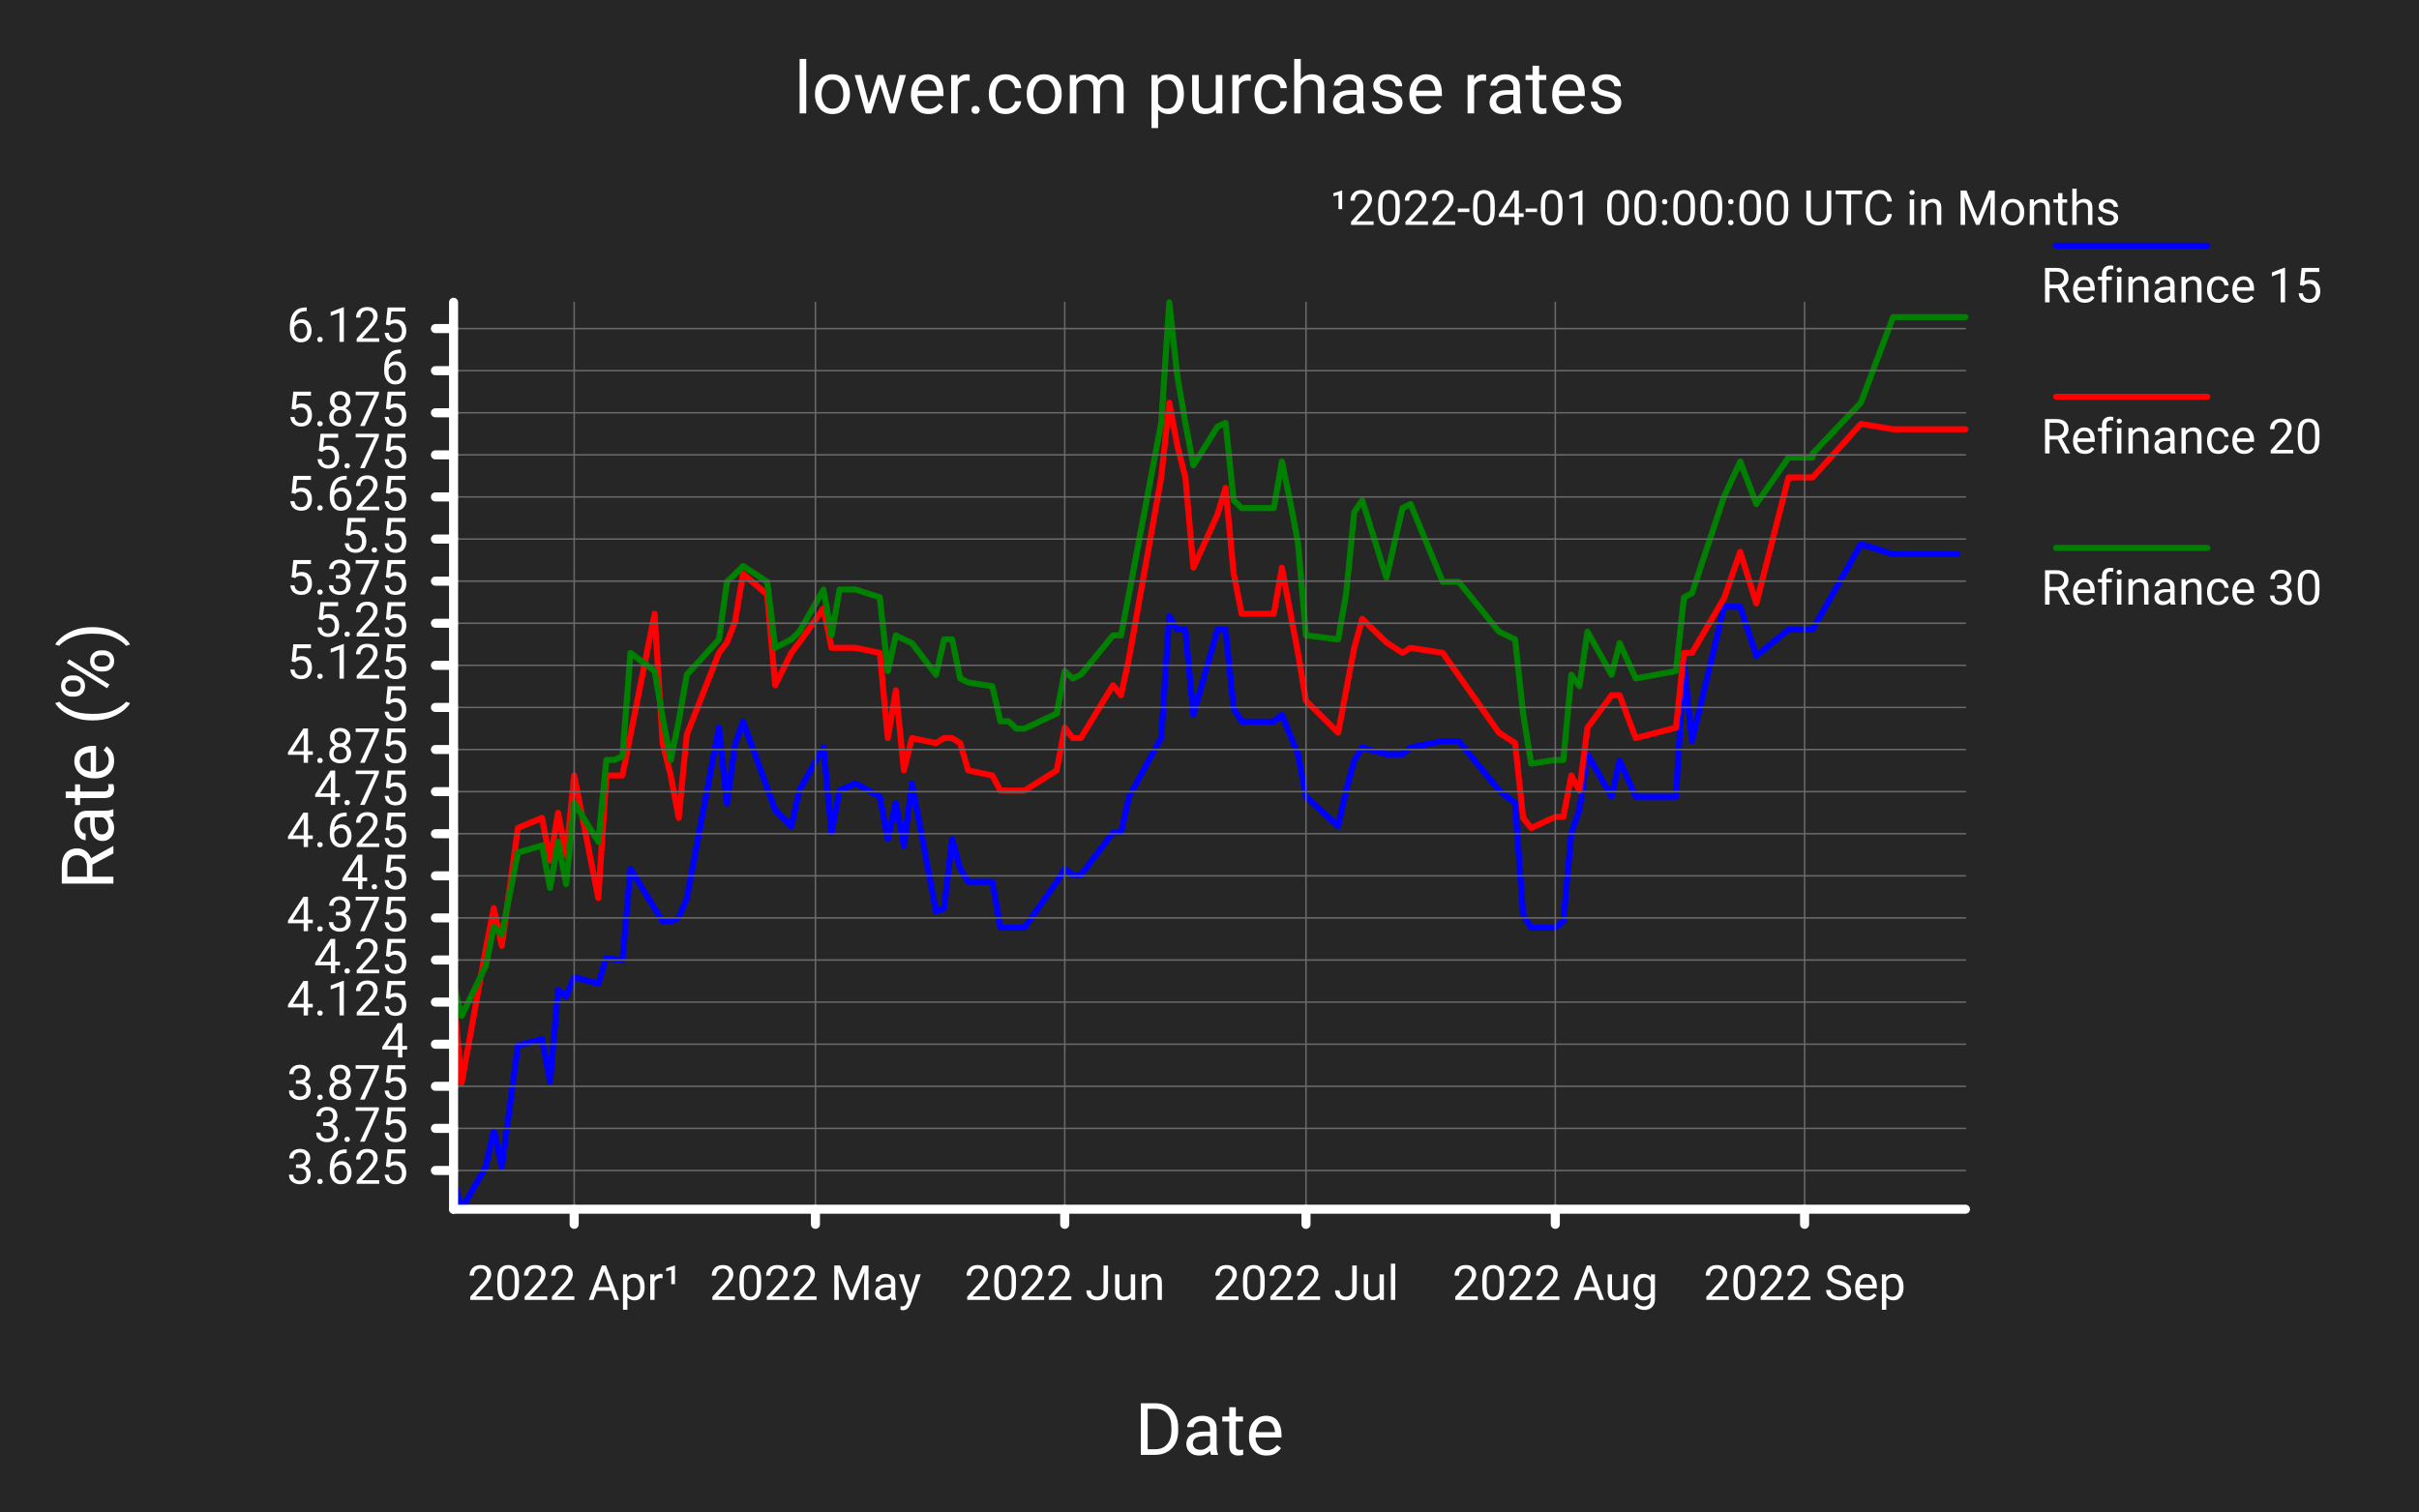
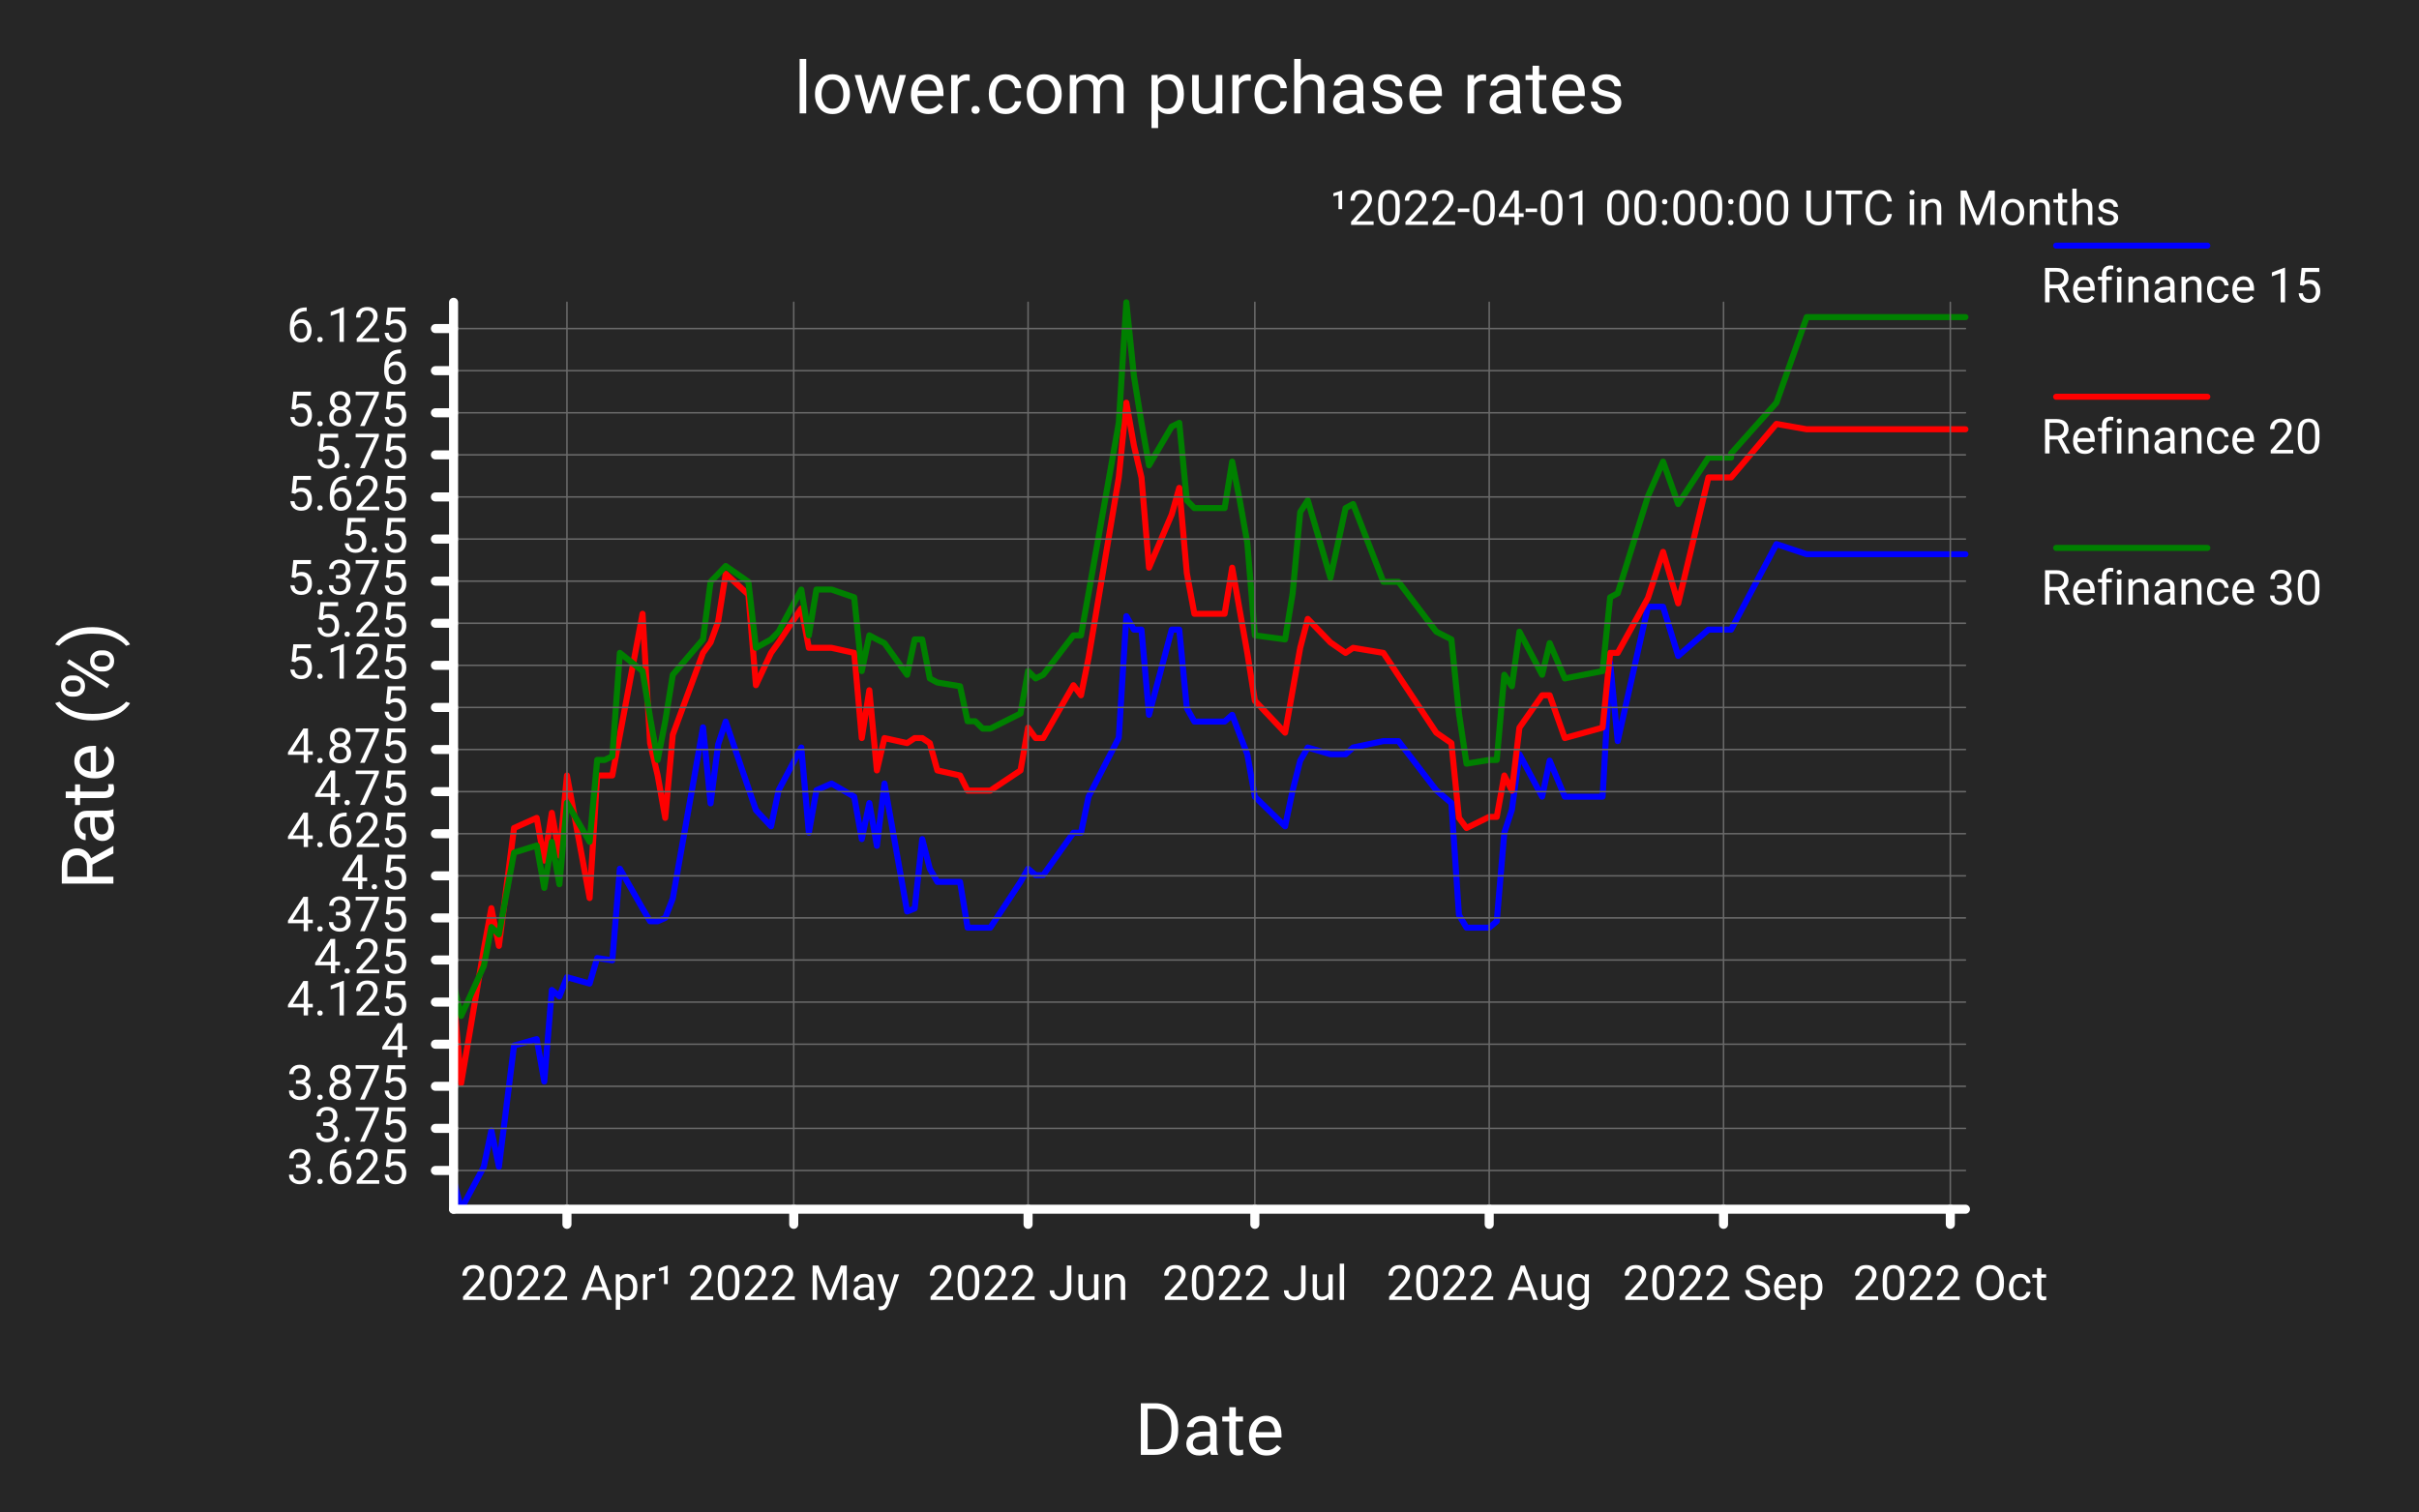
<svg xmlns="http://www.w3.org/2000/svg" class="poloto" width="800" height="500" viewBox="0 0 800 500">
  <style>.poloto{stroke-linecap:round;stroke-linejoin:round;font-family:Roboto,sans-serif;font-size:16px;}.poloto_background{fill:#262626;}.poloto_scatter{stroke-width:7}.poloto_tick_line{stroke:dimgray;stroke-width:0.5}.poloto_line{stroke-width:2}.poloto_text{fill: white;}.poloto_axis_lines{stroke: white;stroke-width:3;fill:none;stroke-dasharray:none}.poloto_title{font-size:24px;dominant-baseline:start;text-anchor:middle;}.poloto_xname{font-size:24px;dominant-baseline:start;text-anchor:middle;}.poloto_yname{font-size:24px;dominant-baseline:start;text-anchor:middle;}.poloto0stroke{stroke:blue;}.poloto1stroke{stroke:red;}.poloto2stroke{stroke:green;}.poloto3stroke{stroke:gold;}.poloto4stroke{stroke:aqua;}.poloto5stroke{stroke:lime;}.poloto6stroke{stroke:orange;}.poloto7stroke{stroke:chocolate;}.poloto0fill{fill:blue;}.poloto1fill{fill:red;}.poloto2fill{fill:green;}.poloto3fill{fill:gold;}.poloto4fill{fill:aqua;}.poloto5fill{fill:lime;}.poloto6fill{fill:orange;}.poloto7fill{fill:chocolate;}</style>
  <circle r="1e5" class="poloto_background" />
  <text class="poloto_text poloto_legend_text" x="675" y="100">Refinance 15</text>
  <line class="poloto_line poloto_legend_icon poloto0stroke poloto0legend" stroke="black" x1="680" x2="730" y1="81.25" y2="81.25" />
-   <path class="poloto_line poloto0stroke" fill="none" stroke="black" d=" M 150.00 390.09 L 152.66 400.00 L 160.64 385.96 L 163.30 373.93 L 165.96 385.96 L 165.96 385.96 L 171.28 345.86 L 179.26 343.74 L 181.91 357.78 L 184.57 327.48 L 187.23 329.60 L 189.89 323.25 L 197.87 325.36 L 200.53 316.90 L 200.53 316.90 L 205.85 317.68 L 208.51 287.37 L 216.49 300.52 L 219.15 304.75 L 221.81 304.75 L 224.47 303.64 L 227.13 297.18 L 237.77 240.59 L 240.43 265.76 L 243.09 246.27 L 245.74 238.69 L 245.74 238.69 L 256.38 267.99 L 261.70 273.34 L 264.36 261.42 L 272.34 247.27 L 275.00 275.45 L 277.66 261.42 L 277.66 261.42 L 282.98 259.19 L 290.96 263.54 L 293.62 277.57 L 293.62 277.57 L 296.28 265.65 L 298.94 279.80 L 301.60 259.19 L 309.57 301.52 L 312.23 300.52 L 314.89 277.57 L 314.89 277.57 L 317.55 287.37 L 320.21 291.72 L 328.19 291.72 L 330.85 306.87 L 333.51 306.87 L 336.17 306.87 L 338.83 306.87 L 349.47 291.72 L 352.13 287.37 L 354.79 289.49 L 357.45 289.49 L 357.45 289.49 L 368.09 275.45 L 370.74 275.45 L 373.40 263.54 L 384.04 244.04 L 386.70 203.82 L 389.36 208.28 L 392.02 208.28 L 394.68 236.46 L 402.66 208.28 L 405.32 208.28 L 407.98 234.24 L 410.64 238.69 L 421.28 238.69 L 423.94 236.46 L 426.60 243.04 L 429.26 249.50 L 431.91 263.54 L 442.55 273.34 L 445.21 261.42 L 447.87 251.62 L 450.53 247.27 L 458.51 249.50 L 463.83 249.50 L 466.49 247.27 L 477.13 245.15 L 477.13 245.15 L 477.13 245.15 L 477.13 245.15 L 477.13 245.15 L 477.13 245.15 L 482.45 245.15 L 482.45 245.15 L 482.45 245.15 L 482.45 245.15 L 482.45 245.15 L 482.45 245.15 L 495.74 261.42 L 501.06 265.65 L 503.72 302.64 L 506.38 306.87 L 514.36 306.87 L 517.02 304.75 L 519.68 275.45 L 522.34 267.88 L 525.00 249.50 L 532.98 263.54 L 532.98 263.54 L 535.64 251.62 L 540.96 263.54 L 540.96 263.54 L 554.26 263.54 L 556.91 219.20 L 559.57 245.15 L 570.21 200.71 L 575.53 200.71 L 575.53 200.71 L 580.85 216.97 L 591.49 208.28 L 591.49 208.28 L 591.49 208.28 L 591.49 208.28 L 591.49 208.28 L 591.49 208.28 L 591.49 208.28 L 591.49 208.28 L 591.49 208.28 L 599.47 208.28 L 615.43 179.99 L 626.06 183.33 L 626.06 183.33 L 634.04 183.33 L 644.68 183.33 L 647.34 183.33 L 647.34 183.33 L 647.34 183.33 L 647.34 183.33 L 647.34 183.33" />
+   <path class="poloto_line poloto0stroke" fill="none" stroke="black" d=" M 150.00 390.09 L 152.50 400.00 L 160.00 385.96 L 162.50 373.93 L 165.00 385.96 L 165.00 385.96 L 170.00 345.86 L 177.50 343.74 L 180.00 357.78 L 182.50 327.48 L 185.00 329.60 L 187.50 323.25 L 195.00 325.36 L 197.50 316.90 L 197.50 316.90 L 202.50 317.68 L 205.00 287.37 L 212.50 300.52 L 215.00 304.75 L 217.50 304.75 L 220.00 303.64 L 222.50 297.18 L 232.50 240.59 L 235.00 265.76 L 237.50 246.27 L 240.00 238.69 L 240.00 238.69 L 250.00 267.99 L 255.00 273.34 L 257.50 261.42 L 265.00 247.27 L 267.50 275.45 L 270.00 261.42 L 270.00 261.42 L 275.00 259.19 L 282.50 263.54 L 285.00 277.57 L 285.00 277.57 L 287.50 265.65 L 290.00 279.80 L 292.50 259.19 L 300.00 301.52 L 302.50 300.52 L 305.00 277.57 L 305.00 277.57 L 307.50 287.37 L 310.00 291.72 L 317.50 291.72 L 320.00 306.87 L 322.50 306.87 L 325.00 306.87 L 327.50 306.87 L 337.50 291.72 L 340.00 287.37 L 342.50 289.49 L 345.00 289.49 L 345.00 289.49 L 355.00 275.45 L 357.50 275.45 L 360.00 263.54 L 370.00 244.04 L 372.50 203.82 L 375.00 208.28 L 377.50 208.28 L 380.00 236.46 L 387.50 208.28 L 390.00 208.28 L 392.50 234.24 L 395.00 238.69 L 405.00 238.69 L 407.50 236.46 L 410.00 243.04 L 412.50 249.50 L 415.00 263.54 L 425.00 273.34 L 427.50 261.42 L 430.00 251.62 L 432.50 247.27 L 440.00 249.50 L 445.00 249.50 L 447.50 247.27 L 457.50 245.15 L 457.50 245.15 L 457.50 245.15 L 457.50 245.15 L 457.50 245.15 L 457.50 245.15 L 462.50 245.15 L 462.50 245.15 L 462.50 245.15 L 462.50 245.15 L 462.50 245.15 L 462.50 245.15 L 475.00 261.42 L 480.00 265.65 L 482.50 302.64 L 485.00 306.87 L 492.50 306.87 L 495.00 304.75 L 497.50 275.45 L 500.00 267.88 L 502.50 249.50 L 510.00 263.54 L 510.00 263.54 L 512.50 251.62 L 517.50 263.54 L 517.50 263.54 L 530.00 263.54 L 532.50 219.20 L 535.00 245.15 L 545.00 200.71 L 550.00 200.71 L 550.00 200.71 L 555.00 216.97 L 565.00 208.28 L 565.00 208.28 L 565.00 208.28 L 565.00 208.28 L 565.00 208.28 L 565.00 208.28 L 565.00 208.28 L 565.00 208.28 L 565.00 208.28 L 572.50 208.28 L 587.50 179.99 L 597.50 183.33 L 597.50 183.33 L 605.00 183.33 L 615.00 183.33 L 617.50 183.33 L 617.50 183.33 L 617.50 183.33 L 617.50 183.33 L 617.50 183.33 L 650.00 183.33" />
  <text class="poloto_text poloto_legend_text" x="675" y="150">Refinance 20</text>
  <line class="poloto_line poloto_legend_icon poloto1stroke poloto1legend" stroke="black" x1="680" x2="730" y1="131.25" y2="131.25" />
-   <path class="poloto_line poloto1stroke" fill="none" stroke="black" d=" M 150.00 328.59 L 152.66 358.34 L 160.64 314.00 L 163.30 300.41 L 165.96 312.89 L 165.96 312.89 L 171.28 273.90 L 179.26 270.55 L 181.91 284.70 L 184.57 268.88 L 187.23 283.03 L 189.89 256.52 L 197.87 297.07 L 200.53 256.52 L 200.53 256.52 L 205.85 256.52 L 205.85 256.52 L 216.49 203.04 L 219.15 245.82 L 221.81 256.52 L 224.47 270.55 L 227.13 243.04 L 237.77 215.97 L 240.43 212.51 L 243.09 205.61 L 245.74 189.79 L 253.72 196.70 L 256.38 226.66 L 261.70 215.97 L 264.36 212.51 L 272.34 201.26 L 275.00 214.30 L 277.66 214.30 L 277.66 214.30 L 282.98 214.30 L 290.96 215.97 L 293.62 244.15 L 293.62 244.15 L 296.28 228.33 L 298.94 254.85 L 301.60 244.15 L 309.57 245.82 L 312.23 244.15 L 314.89 244.15 L 314.89 244.15 L 317.55 245.82 L 320.21 254.85 L 328.19 256.52 L 330.85 261.53 L 333.51 261.53 L 336.17 261.53 L 338.83 261.53 L 349.47 254.85 L 352.13 240.70 L 354.79 244.15 L 357.45 244.15 L 357.45 244.15 L 368.09 226.66 L 370.74 230.00 L 373.40 217.64 L 384.04 157.93 L 386.70 133.20 L 389.36 147.34 L 392.02 157.93 L 394.68 187.78 L 402.66 170.18 L 405.32 161.38 L 407.98 189.57 L 410.64 203.04 L 421.28 203.04 L 423.94 187.78 L 426.60 201.93 L 429.26 215.97 L 431.91 231.79 L 442.55 242.37 L 445.21 228.33 L 447.87 214.30 L 450.53 204.72 L 458.51 212.51 L 463.83 215.97 L 466.49 214.30 L 477.13 215.97 L 477.13 215.97 L 477.13 215.97 L 477.13 215.97 L 477.13 215.97 L 477.13 215.97 L 477.13 215.97 L 477.13 215.97 L 477.13 215.97 L 477.13 215.97 L 477.13 215.97 L 477.13 215.97 L 495.74 242.37 L 501.06 245.82 L 503.72 270.55 L 506.38 273.90 L 514.36 270.22 L 517.02 270.22 L 519.68 256.52 L 522.34 261.53 L 525.00 240.70 L 532.98 230.00 L 532.98 230.00 L 535.64 230.00 L 540.96 244.15 L 540.96 244.15 L 554.26 240.70 L 556.91 215.97 L 559.57 215.97 L 570.21 197.81 L 575.53 182.55 L 575.53 182.55 L 580.85 199.59 L 591.49 157.93 L 591.49 157.93 L 591.49 157.93 L 591.49 157.93 L 591.49 157.93 L 591.49 157.93 L 591.49 157.93 L 591.49 157.93 L 591.49 157.93 L 599.47 157.93 L 615.43 140.22 L 626.06 142.00 L 631.38 142.00 L 634.04 142.00 L 634.04 142.00 L 647.34 142.00 L 650.00 142.00 L 650.00 142.00 L 650.00 142.00 L 650.00 142.00" />
+   <path class="poloto_line poloto1stroke" fill="none" stroke="black" d=" M 150.00 328.59 L 152.50 358.34 L 160.00 314.00 L 162.50 300.41 L 165.00 312.89 L 165.00 312.89 L 170.00 273.90 L 177.50 270.55 L 180.00 284.70 L 182.50 268.88 L 185.00 283.03 L 187.50 256.52 L 195.00 297.07 L 197.50 256.52 L 197.50 256.52 L 202.50 256.52 L 202.50 256.52 L 212.50 203.04 L 215.00 245.82 L 217.50 256.52 L 220.00 270.55 L 222.50 243.04 L 232.50 215.97 L 235.00 212.51 L 237.50 205.61 L 240.00 189.79 L 247.50 196.70 L 250.00 226.66 L 255.00 215.97 L 257.50 212.51 L 265.00 201.26 L 267.50 214.30 L 270.00 214.30 L 270.00 214.30 L 275.00 214.30 L 282.50 215.97 L 285.00 244.15 L 285.00 244.15 L 287.50 228.33 L 290.00 254.85 L 292.50 244.15 L 300.00 245.82 L 302.50 244.15 L 305.00 244.15 L 305.00 244.15 L 307.50 245.82 L 310.00 254.85 L 317.50 256.52 L 320.00 261.53 L 322.50 261.53 L 325.00 261.53 L 327.50 261.53 L 337.50 254.85 L 340.00 240.70 L 342.50 244.15 L 345.00 244.15 L 345.00 244.15 L 355.00 226.66 L 357.50 230.00 L 360.00 217.64 L 370.00 157.93 L 372.50 133.20 L 375.00 147.34 L 377.50 157.93 L 380.00 187.78 L 387.50 170.18 L 390.00 161.38 L 392.50 189.57 L 395.00 203.04 L 405.00 203.04 L 407.50 187.78 L 410.00 201.93 L 412.50 215.97 L 415.00 231.79 L 425.00 242.37 L 427.50 228.33 L 430.00 214.30 L 432.50 204.72 L 440.00 212.51 L 445.00 215.97 L 447.50 214.30 L 457.50 215.97 L 457.50 215.97 L 457.50 215.97 L 457.50 215.97 L 457.50 215.97 L 457.50 215.97 L 457.50 215.97 L 457.50 215.97 L 457.50 215.97 L 457.50 215.97 L 457.50 215.97 L 457.50 215.97 L 475.00 242.37 L 480.00 245.82 L 482.50 270.55 L 485.00 273.90 L 492.50 270.22 L 495.00 270.22 L 497.50 256.52 L 500.00 261.53 L 502.50 240.70 L 510.00 230.00 L 510.00 230.00 L 512.50 230.00 L 517.50 244.15 L 517.50 244.15 L 530.00 240.70 L 532.50 215.97 L 535.00 215.97 L 545.00 197.81 L 550.00 182.55 L 550.00 182.55 L 555.00 199.59 L 565.00 157.93 L 565.00 157.93 L 565.00 157.93 L 565.00 157.93 L 565.00 157.93 L 565.00 157.93 L 565.00 157.93 L 565.00 157.93 L 565.00 157.93 L 572.50 157.93 L 587.50 140.22 L 597.50 142.00 L 602.50 142.00 L 605.00 142.00 L 605.00 142.00 L 617.50 142.00 L 620.00 142.00 L 620.00 142.00 L 620.00 142.00 L 620.00 142.00 L 650.00 142.00" />
  <text class="poloto_text poloto_legend_text" x="675" y="200">Refinance 30</text>
  <line class="poloto_line poloto_legend_icon poloto2stroke poloto2legend" stroke="black" x1="680" x2="730" y1="181.25" y2="181.25" />
-   <path class="poloto_line poloto2stroke" fill="none" stroke="black" d=" M 150.00 325.47 L 152.66 336.06 L 160.64 319.57 L 163.30 306.65 L 165.96 309.10 L 165.96 309.10 L 171.28 282.03 L 179.26 279.69 L 181.91 293.72 L 184.57 278.46 L 187.23 292.50 L 189.89 265.54 L 197.87 278.46 L 200.53 251.39 L 203.19 251.39 L 205.85 250.17 L 208.51 215.97 L 216.49 221.98 L 219.15 237.36 L 221.81 251.39 L 224.47 238.58 L 227.13 223.21 L 237.77 211.51 L 240.43 192.46 L 243.09 189.90 L 245.74 187.23 L 253.72 192.46 L 256.38 214.30 L 261.70 211.51 L 264.36 208.95 L 272.34 195.02 L 275.00 210.17 L 277.66 195.02 L 277.66 195.02 L 282.98 195.02 L 290.96 197.59 L 293.62 221.98 L 293.62 221.98 L 296.28 210.17 L 298.94 211.51 L 301.60 212.74 L 309.57 223.21 L 312.23 211.51 L 314.89 211.51 L 314.89 211.51 L 317.55 224.43 L 320.21 225.77 L 328.19 227.00 L 330.85 238.58 L 333.51 238.58 L 336.17 241.03 L 338.83 241.03 L 349.47 236.02 L 352.13 221.98 L 354.79 224.43 L 357.45 223.21 L 357.45 223.21 L 368.09 210.17 L 370.74 210.17 L 373.40 196.25 L 384.04 139.88 L 386.70 100.00 L 389.36 124.40 L 392.02 139.88 L 394.68 153.92 L 402.66 141.11 L 405.32 139.88 L 407.98 165.50 L 410.64 168.07 L 421.28 168.07 L 423.94 152.69 L 426.60 165.50 L 429.26 179.54 L 431.91 210.17 L 442.55 211.51 L 445.21 196.25 L 447.87 169.40 L 450.53 165.50 L 458.51 191.13 L 463.83 168.07 L 466.49 166.73 L 477.13 192.46 L 477.13 192.46 L 477.13 192.46 L 477.13 192.46 L 477.13 192.46 L 477.13 192.46 L 482.45 192.46 L 482.45 192.46 L 482.45 192.46 L 482.45 192.46 L 482.45 192.46 L 482.45 192.46 L 495.74 208.95 L 501.06 211.51 L 503.72 236.02 L 506.38 252.62 L 514.36 251.39 L 517.02 251.39 L 519.68 223.21 L 522.34 227.00 L 525.00 208.95 L 532.98 223.21 L 532.98 223.21 L 535.64 212.74 L 540.96 224.43 L 540.96 224.43 L 554.26 221.98 L 556.91 197.59 L 559.57 196.25 L 570.21 164.17 L 575.53 152.69 L 575.53 152.69 L 580.85 166.73 L 591.49 151.36 L 591.49 151.36 L 591.49 151.36 L 591.49 151.36 L 591.49 151.36 L 591.49 151.36 L 591.49 151.36 L 591.49 151.36 L 599.47 151.36 L 599.47 150.02 L 615.43 133.20 L 626.06 104.90 L 626.06 104.90 L 634.04 104.90 L 634.04 104.90 L 647.34 104.90 L 650.00 104.90 L 650.00 104.90 L 650.00 104.90 L 650.00 104.90" />
+   <path class="poloto_line poloto2stroke" fill="none" stroke="black" d=" M 150.00 325.47 L 152.50 336.06 L 160.00 319.57 L 162.50 306.65 L 165.00 309.10 L 165.00 309.10 L 170.00 282.03 L 177.50 279.69 L 180.00 293.72 L 182.50 278.46 L 185.00 292.50 L 187.50 265.54 L 195.00 278.46 L 197.50 251.39 L 200.00 251.39 L 202.50 250.17 L 205.00 215.97 L 212.50 221.98 L 215.00 237.36 L 217.50 251.39 L 220.00 238.58 L 222.50 223.21 L 232.50 211.51 L 235.00 192.46 L 237.50 189.90 L 240.00 187.23 L 247.50 192.46 L 250.00 214.30 L 255.00 211.51 L 257.50 208.95 L 265.00 195.02 L 267.50 210.17 L 270.00 195.02 L 270.00 195.02 L 275.00 195.02 L 282.50 197.59 L 285.00 221.98 L 285.00 221.98 L 287.50 210.17 L 290.00 211.51 L 292.50 212.74 L 300.00 223.21 L 302.50 211.51 L 305.00 211.51 L 305.00 211.51 L 307.50 224.43 L 310.00 225.77 L 317.50 227.00 L 320.00 238.58 L 322.50 238.58 L 325.00 241.03 L 327.50 241.03 L 337.50 236.02 L 340.00 221.98 L 342.50 224.43 L 345.00 223.21 L 345.00 223.21 L 355.00 210.17 L 357.50 210.17 L 360.00 196.25 L 370.00 139.88 L 372.50 100.00 L 375.00 124.40 L 377.50 139.88 L 380.00 153.92 L 387.50 141.11 L 390.00 139.88 L 392.50 165.50 L 395.00 168.07 L 405.00 168.07 L 407.50 152.69 L 410.00 165.50 L 412.50 179.54 L 415.00 210.17 L 425.00 211.51 L 427.50 196.25 L 430.00 169.40 L 432.50 165.50 L 440.00 191.13 L 445.00 168.07 L 447.50 166.73 L 457.50 192.46 L 457.50 192.46 L 457.50 192.46 L 457.50 192.46 L 457.50 192.46 L 457.50 192.46 L 462.50 192.46 L 462.50 192.46 L 462.50 192.46 L 462.50 192.46 L 462.50 192.46 L 462.50 192.46 L 475.00 208.95 L 480.00 211.51 L 482.50 236.02 L 485.00 252.62 L 492.50 251.39 L 495.00 251.39 L 497.50 223.21 L 500.00 227.00 L 502.50 208.95 L 510.00 223.21 L 510.00 223.21 L 512.50 212.74 L 517.50 224.43 L 517.50 224.43 L 530.00 221.98 L 532.50 197.59 L 535.00 196.25 L 545.00 164.17 L 550.00 152.69 L 550.00 152.69 L 555.00 166.73 L 565.00 151.36 L 565.00 151.36 L 565.00 151.36 L 565.00 151.36 L 565.00 151.36 L 565.00 151.36 L 565.00 151.36 L 565.00 151.36 L 572.50 151.36 L 572.50 150.02 L 587.50 133.20 L 597.50 104.90 L 597.50 104.90 L 605.00 104.90 L 605.00 104.90 L 617.50 104.90 L 620.00 104.90 L 620.00 104.90 L 620.00 104.90 L 620.00 104.90 L 650.00 104.90" />
  <text class="poloto_labels poloto_text poloto_title" x="400" y="37.5">lower.com purchase rates</text>
  <text class="poloto_labels poloto_text poloto_xname" x="400" y="481.25">Date</text>
  <text class="poloto_labels poloto_text poloto_yname" transform="rotate(-90,37.5,250)" x="37.5" y="250">Rate (%)</text>
  <text class="poloto_tick_labels poloto_text" dominant-baseline="middle" text-anchor="start" x="150" y="70" />
  <line class="poloto_axis_lines" stroke="black" x1="150" x2="144" y1="387.189" y2="387.189" />
  <line class="poloto_tick_line" stroke="black" x1="150" x2="650" y1="387.189" y2="387.189" />
  <text class="poloto_tick_labels poloto_text" dominant-baseline="middle" text-anchor="end" x="135" y="387.189">3.625</text>
  <line class="poloto_axis_lines" stroke="black" x1="150" x2="144" y1="373.264" y2="373.264" />
  <line class="poloto_tick_line" stroke="black" x1="150" x2="650" y1="373.264" y2="373.264" />
  <text class="poloto_tick_labels poloto_text" dominant-baseline="middle" text-anchor="end" x="135" y="373.264">3.75</text>
  <line class="poloto_axis_lines" stroke="black" x1="150" x2="144" y1="359.339" y2="359.339" />
  <line class="poloto_tick_line" stroke="black" x1="150" x2="650" y1="359.339" y2="359.339" />
  <text class="poloto_tick_labels poloto_text" dominant-baseline="middle" text-anchor="end" x="135" y="359.339">3.875</text>
  <line class="poloto_axis_lines" stroke="black" x1="150" x2="144" y1="345.414" y2="345.414" />
  <line class="poloto_tick_line" stroke="black" x1="150" x2="650" y1="345.414" y2="345.414" />
  <text class="poloto_tick_labels poloto_text" dominant-baseline="middle" text-anchor="end" x="135" y="345.414">4</text>
  <line class="poloto_axis_lines" stroke="black" x1="150" x2="144" y1="331.489" y2="331.489" />
  <line class="poloto_tick_line" stroke="black" x1="150" x2="650" y1="331.489" y2="331.489" />
  <text class="poloto_tick_labels poloto_text" dominant-baseline="middle" text-anchor="end" x="135" y="331.489">4.125</text>
  <line class="poloto_axis_lines" stroke="black" x1="150" x2="144" y1="317.564" y2="317.564" />
  <line class="poloto_tick_line" stroke="black" x1="150" x2="650" y1="317.564" y2="317.564" />
  <text class="poloto_tick_labels poloto_text" dominant-baseline="middle" text-anchor="end" x="135" y="317.564">4.25</text>
  <line class="poloto_axis_lines" stroke="black" x1="150" x2="144" y1="303.639" y2="303.639" />
  <line class="poloto_tick_line" stroke="black" x1="150" x2="650" y1="303.639" y2="303.639" />
  <text class="poloto_tick_labels poloto_text" dominant-baseline="middle" text-anchor="end" x="135" y="303.639">4.375</text>
  <line class="poloto_axis_lines" stroke="black" x1="150" x2="144" y1="289.714" y2="289.714" />
  <line class="poloto_tick_line" stroke="black" x1="150" x2="650" y1="289.714" y2="289.714" />
  <text class="poloto_tick_labels poloto_text" dominant-baseline="middle" text-anchor="end" x="135" y="289.714">4.5</text>
  <line class="poloto_axis_lines" stroke="black" x1="150" x2="144" y1="275.789" y2="275.789" />
  <line class="poloto_tick_line" stroke="black" x1="150" x2="650" y1="275.789" y2="275.789" />
  <text class="poloto_tick_labels poloto_text" dominant-baseline="middle" text-anchor="end" x="135" y="275.789">4.625</text>
  <line class="poloto_axis_lines" stroke="black" x1="150" x2="144" y1="261.864" y2="261.864" />
  <line class="poloto_tick_line" stroke="black" x1="150" x2="650" y1="261.864" y2="261.864" />
  <text class="poloto_tick_labels poloto_text" dominant-baseline="middle" text-anchor="end" x="135" y="261.864">4.75</text>
  <line class="poloto_axis_lines" stroke="black" x1="150" x2="144" y1="247.939" y2="247.939" />
  <line class="poloto_tick_line" stroke="black" x1="150" x2="650" y1="247.939" y2="247.939" />
  <text class="poloto_tick_labels poloto_text" dominant-baseline="middle" text-anchor="end" x="135" y="247.939">4.875</text>
  <line class="poloto_axis_lines" stroke="black" x1="150" x2="144" y1="234.014" y2="234.014" />
  <line class="poloto_tick_line" stroke="black" x1="150" x2="650" y1="234.014" y2="234.014" />
  <text class="poloto_tick_labels poloto_text" dominant-baseline="middle" text-anchor="end" x="135" y="234.014">5</text>
  <line class="poloto_axis_lines" stroke="black" x1="150" x2="144" y1="220.089" y2="220.089" />
  <line class="poloto_tick_line" stroke="black" x1="150" x2="650" y1="220.089" y2="220.089" />
  <text class="poloto_tick_labels poloto_text" dominant-baseline="middle" text-anchor="end" x="135" y="220.089">5.125</text>
  <line class="poloto_axis_lines" stroke="black" x1="150" x2="144" y1="206.164" y2="206.164" />
  <line class="poloto_tick_line" stroke="black" x1="150" x2="650" y1="206.164" y2="206.164" />
  <text class="poloto_tick_labels poloto_text" dominant-baseline="middle" text-anchor="end" x="135" y="206.164">5.25</text>
  <line class="poloto_axis_lines" stroke="black" x1="150" x2="144" y1="192.239" y2="192.239" />
  <line class="poloto_tick_line" stroke="black" x1="150" x2="650" y1="192.239" y2="192.239" />
  <text class="poloto_tick_labels poloto_text" dominant-baseline="middle" text-anchor="end" x="135" y="192.239">5.375</text>
  <line class="poloto_axis_lines" stroke="black" x1="150" x2="144" y1="178.314" y2="178.314" />
  <line class="poloto_tick_line" stroke="black" x1="150" x2="650" y1="178.314" y2="178.314" />
  <text class="poloto_tick_labels poloto_text" dominant-baseline="middle" text-anchor="end" x="135" y="178.314">5.5</text>
  <line class="poloto_axis_lines" stroke="black" x1="150" x2="144" y1="164.389" y2="164.389" />
  <line class="poloto_tick_line" stroke="black" x1="150" x2="650" y1="164.389" y2="164.389" />
  <text class="poloto_tick_labels poloto_text" dominant-baseline="middle" text-anchor="end" x="135" y="164.389">5.625</text>
  <line class="poloto_axis_lines" stroke="black" x1="150" x2="144" y1="150.464" y2="150.464" />
  <line class="poloto_tick_line" stroke="black" x1="150" x2="650" y1="150.464" y2="150.464" />
  <text class="poloto_tick_labels poloto_text" dominant-baseline="middle" text-anchor="end" x="135" y="150.464">5.75</text>
  <line class="poloto_axis_lines" stroke="black" x1="150" x2="144" y1="136.539" y2="136.539" />
  <line class="poloto_tick_line" stroke="black" x1="150" x2="650" y1="136.539" y2="136.539" />
  <text class="poloto_tick_labels poloto_text" dominant-baseline="middle" text-anchor="end" x="135" y="136.539">5.875</text>
  <line class="poloto_axis_lines" stroke="black" x1="150" x2="144" y1="122.614" y2="122.614" />
  <line class="poloto_tick_line" stroke="black" x1="150" x2="650" y1="122.614" y2="122.614" />
  <text class="poloto_tick_labels poloto_text" dominant-baseline="middle" text-anchor="end" x="135" y="122.614">6</text>
  <line class="poloto_axis_lines" stroke="black" x1="150" x2="144" y1="108.689" y2="108.689" />
  <line class="poloto_tick_line" stroke="black" x1="150" x2="650" y1="108.689" y2="108.689" />
  <text class="poloto_tick_labels poloto_text" dominant-baseline="middle" text-anchor="end" x="135" y="108.689">6.125</text>
  <text class="poloto_tick_labels poloto_text" dominant-baseline="middle" text-anchor="start" x="440" y="70">¹2022-04-01 00:00:00 UTC in Months</text>
-   <line class="poloto_axis_lines" stroke="black" x1="189.894" x2="189.894" y1="400" y2="405" />
-   <line class="poloto_tick_line" stroke="black" x1="189.894" x2="189.894" y1="400" y2="100" />
-   <text class="poloto_tick_labels poloto_text" dominant-baseline="start" text-anchor="middle" x="189.894" y="430">2022 Apr¹</text>
-   <line class="poloto_axis_lines" stroke="black" x1="269.681" x2="269.681" y1="400" y2="405" />
-   <line class="poloto_tick_line" stroke="black" x1="269.681" x2="269.681" y1="400" y2="100" />
-   <text class="poloto_tick_labels poloto_text" dominant-baseline="start" text-anchor="middle" x="269.681" y="430">2022 May</text>
-   <line class="poloto_axis_lines" stroke="black" x1="352.128" x2="352.128" y1="400" y2="405" />
-   <line class="poloto_tick_line" stroke="black" x1="352.128" x2="352.128" y1="400" y2="100" />
-   <text class="poloto_tick_labels poloto_text" dominant-baseline="start" text-anchor="middle" x="352.128" y="430">2022 Jun</text>
-   <line class="poloto_axis_lines" stroke="black" x1="431.915" x2="431.915" y1="400" y2="405" />
-   <line class="poloto_tick_line" stroke="black" x1="431.915" x2="431.915" y1="400" y2="100" />
-   <text class="poloto_tick_labels poloto_text" dominant-baseline="start" text-anchor="middle" x="431.915" y="430">2022 Jul</text>
-   <line class="poloto_axis_lines" stroke="black" x1="514.362" x2="514.362" y1="400" y2="405" />
-   <line class="poloto_tick_line" stroke="black" x1="514.362" x2="514.362" y1="400" y2="100" />
-   <text class="poloto_tick_labels poloto_text" dominant-baseline="start" text-anchor="middle" x="514.362" y="430">2022 Aug</text>
-   <line class="poloto_axis_lines" stroke="black" x1="596.809" x2="596.809" y1="400" y2="405" />
-   <line class="poloto_tick_line" stroke="black" x1="596.809" x2="596.809" y1="400" y2="100" />
-   <text class="poloto_tick_labels poloto_text" dominant-baseline="start" text-anchor="middle" x="596.809" y="430">2022 Sep</text>
+   <line class="poloto_axis_lines" stroke="black" x1="187.5" x2="187.5" y1="400" y2="405" />
+   <line class="poloto_tick_line" stroke="black" x1="187.5" x2="187.5" y1="400" y2="100" />
+   <text class="poloto_tick_labels poloto_text" dominant-baseline="start" text-anchor="middle" x="187.5" y="430">2022 Apr¹</text>
+   <line class="poloto_axis_lines" stroke="black" x1="262.5" x2="262.5" y1="400" y2="405" />
+   <line class="poloto_tick_line" stroke="black" x1="262.5" x2="262.5" y1="400" y2="100" />
+   <text class="poloto_tick_labels poloto_text" dominant-baseline="start" text-anchor="middle" x="262.5" y="430">2022 May</text>
+   <line class="poloto_axis_lines" stroke="black" x1="340" x2="340" y1="400" y2="405" />
+   <line class="poloto_tick_line" stroke="black" x1="340" x2="340" y1="400" y2="100" />
+   <text class="poloto_tick_labels poloto_text" dominant-baseline="start" text-anchor="middle" x="340" y="430">2022 Jun</text>
+   <line class="poloto_axis_lines" stroke="black" x1="415" x2="415" y1="400" y2="405" />
+   <line class="poloto_tick_line" stroke="black" x1="415" x2="415" y1="400" y2="100" />
+   <text class="poloto_tick_labels poloto_text" dominant-baseline="start" text-anchor="middle" x="415" y="430">2022 Jul</text>
+   <line class="poloto_axis_lines" stroke="black" x1="492.5" x2="492.5" y1="400" y2="405" />
+   <line class="poloto_tick_line" stroke="black" x1="492.5" x2="492.5" y1="400" y2="100" />
+   <text class="poloto_tick_labels poloto_text" dominant-baseline="start" text-anchor="middle" x="492.5" y="430">2022 Aug</text>
+   <line class="poloto_axis_lines" stroke="black" x1="570" x2="570" y1="400" y2="405" />
+   <line class="poloto_tick_line" stroke="black" x1="570" x2="570" y1="400" y2="100" />
+   <text class="poloto_tick_labels poloto_text" dominant-baseline="start" text-anchor="middle" x="570" y="430">2022 Sep</text>
+   <line class="poloto_axis_lines" stroke="black" x1="645" x2="645" y1="400" y2="405" />
+   <line class="poloto_tick_line" stroke="black" x1="645" x2="645" y1="400" y2="100" />
+   <text class="poloto_tick_labels poloto_text" dominant-baseline="start" text-anchor="middle" x="645" y="430">2022 Oct</text>
  <path stroke="black" fill="none" class="poloto_axis_lines" d=" M 150 400 L 650 400" />
  <path stroke="black" fill="none" class="poloto_axis_lines" d=" M 150 400 L 150 100" />
</svg>
